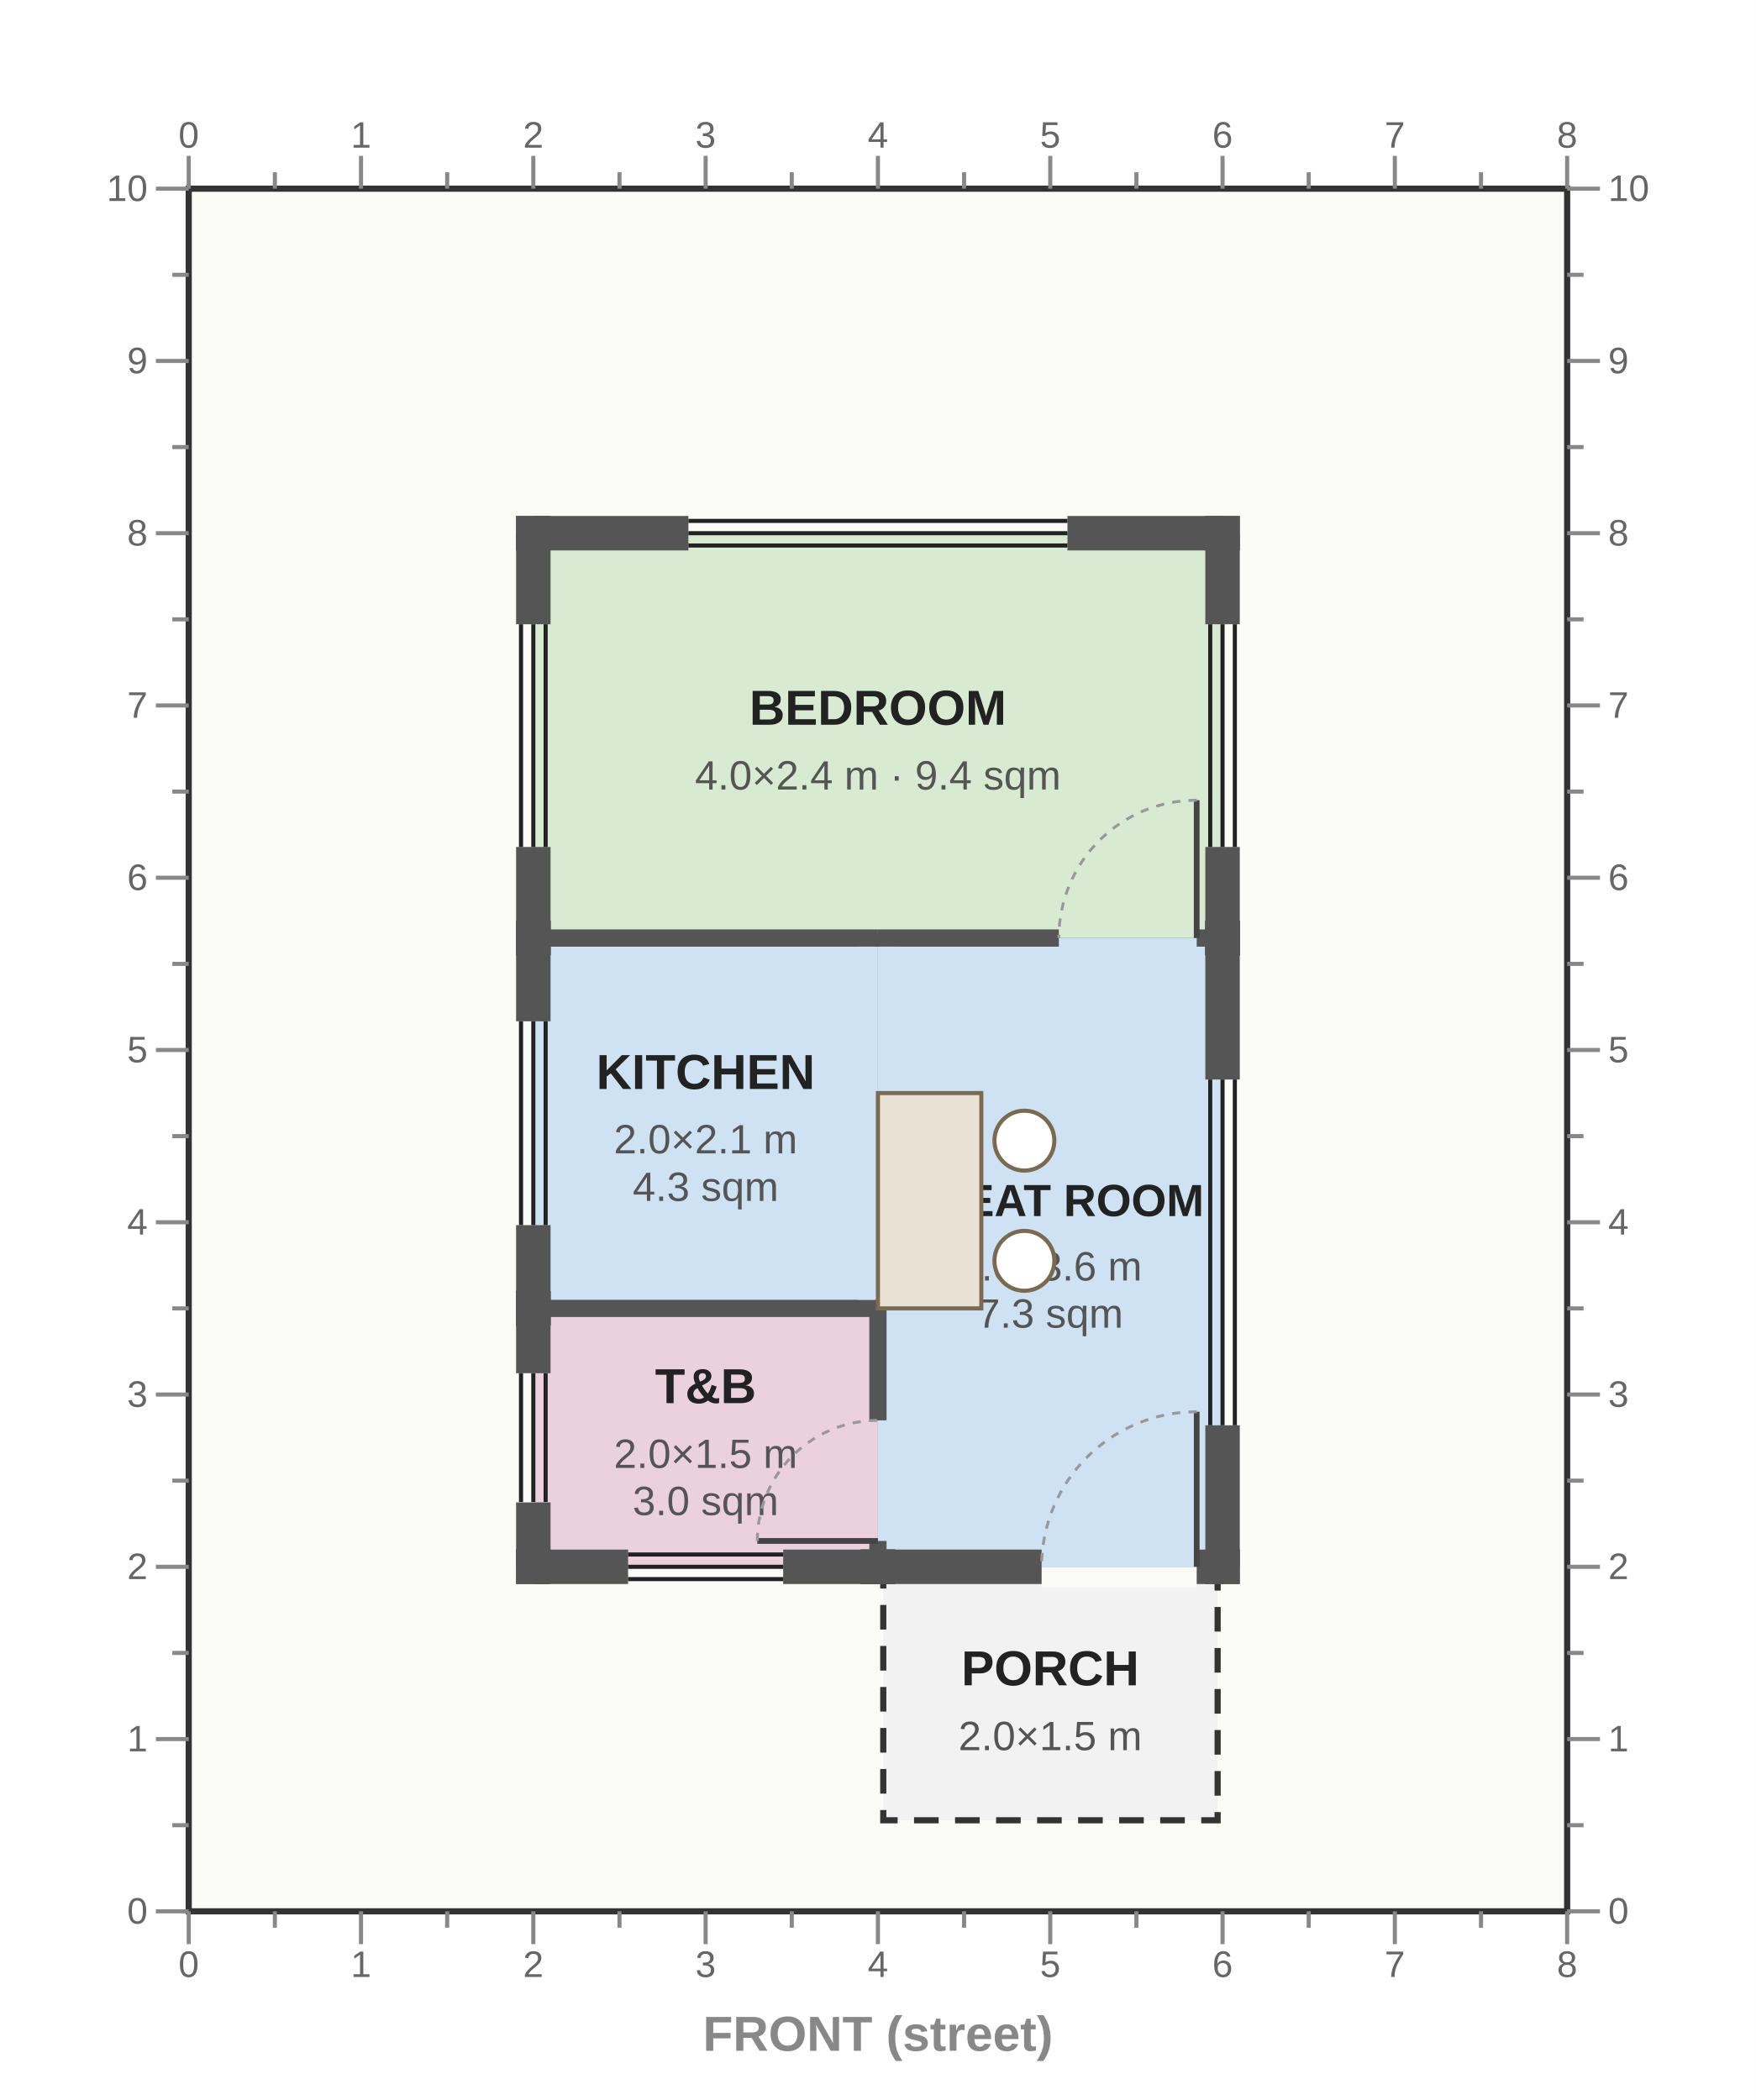
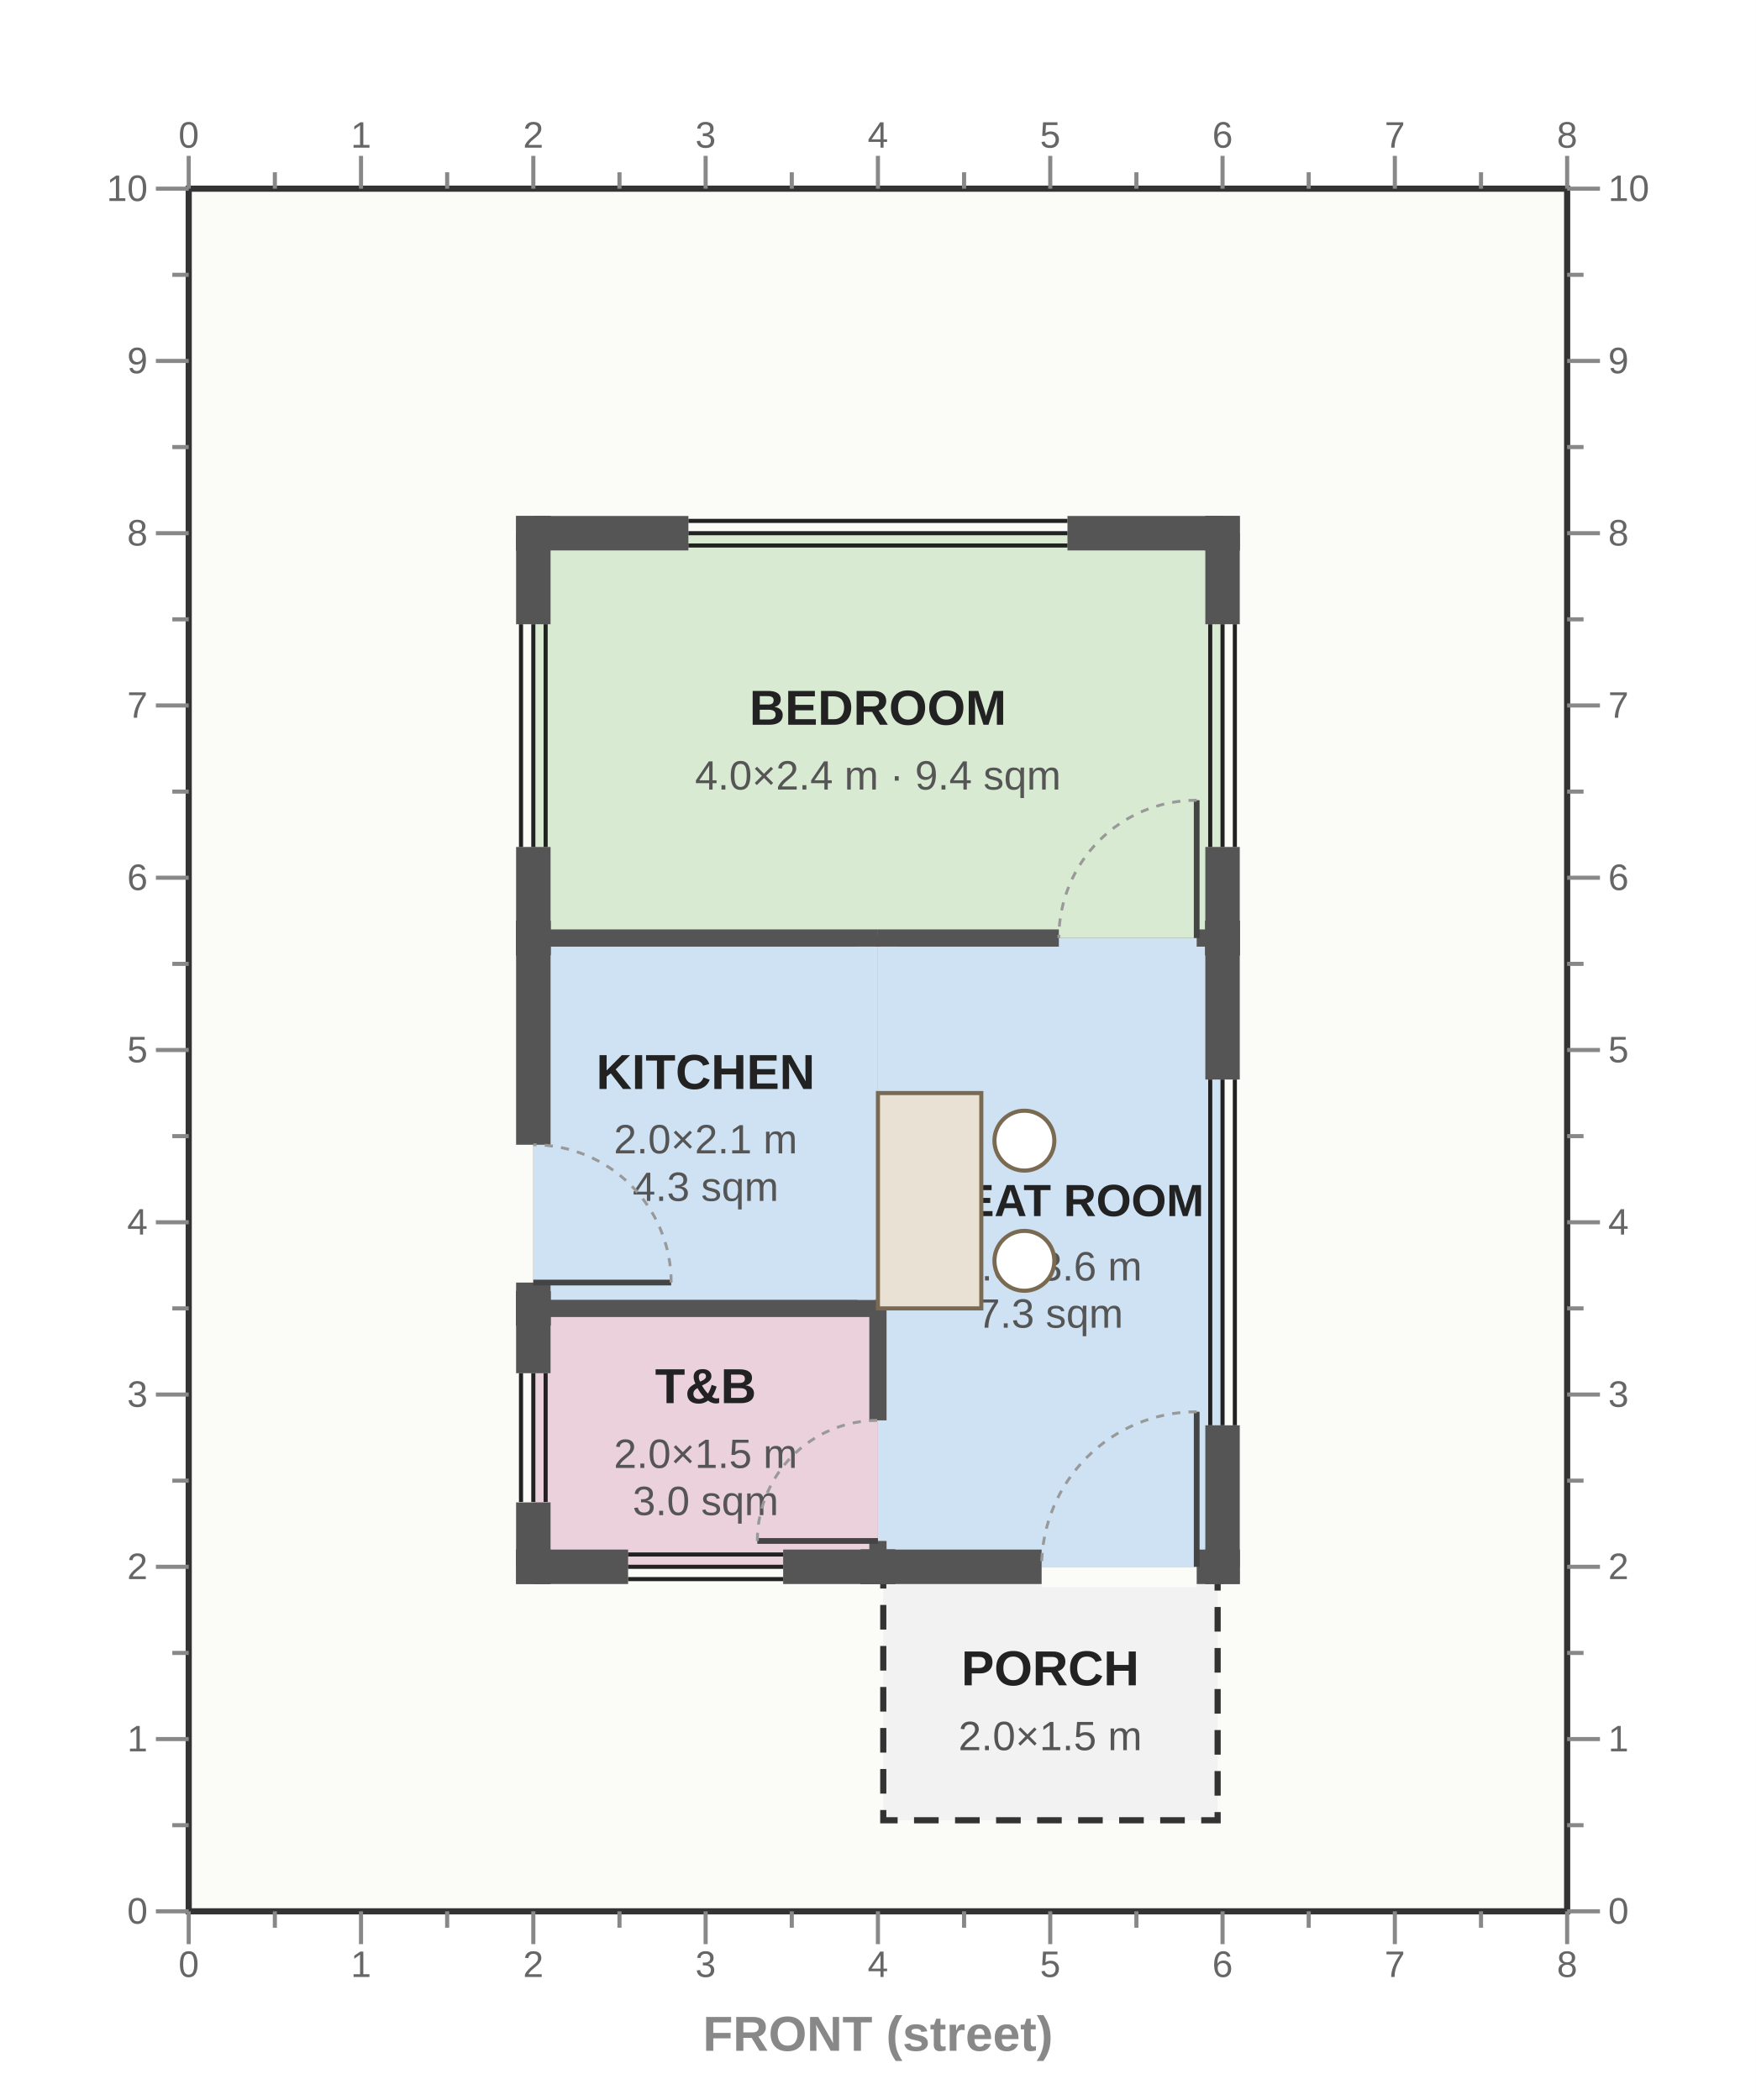
<svg xmlns="http://www.w3.org/2000/svg" width="428" height="512" viewBox="0 0 428 512">
  <rect x="0" y="0" width="428" height="512" fill="white" />
  <rect x="46.0" y="46.0" width="336.0" height="420.0" fill="#fbfbf7" stroke="#333" stroke-width="1.5" />
  <line x1="46.0" y1="46.0" x2="46.0" y2="38.0" stroke="#888" stroke-width="1" />
  <line x1="46.0" y1="466.0" x2="46.0" y2="474.0" stroke="#888" stroke-width="1" />
  <text x="46.0" y="36.0" text-anchor="middle" font-family="Arial" font-size="9" fill="#666">0</text>
  <text x="46.0" y="482.0" text-anchor="middle" font-family="Arial" font-size="9" fill="#666">0</text>
  <line x1="67.0" y1="46.0" x2="67.0" y2="42.0" stroke="#888" stroke-width="1" />
  <line x1="67.0" y1="466.0" x2="67.0" y2="470.0" stroke="#888" stroke-width="1" />
  <line x1="88.0" y1="46.0" x2="88.0" y2="38.0" stroke="#888" stroke-width="1" />
  <line x1="88.0" y1="466.0" x2="88.0" y2="474.0" stroke="#888" stroke-width="1" />
  <text x="88.0" y="36.0" text-anchor="middle" font-family="Arial" font-size="9" fill="#666">1</text>
  <text x="88.0" y="482.0" text-anchor="middle" font-family="Arial" font-size="9" fill="#666">1</text>
  <line x1="109.0" y1="46.0" x2="109.0" y2="42.0" stroke="#888" stroke-width="1" />
  <line x1="109.0" y1="466.0" x2="109.0" y2="470.0" stroke="#888" stroke-width="1" />
  <line x1="130.0" y1="46.0" x2="130.0" y2="38.0" stroke="#888" stroke-width="1" />
  <line x1="130.0" y1="466.0" x2="130.0" y2="474.0" stroke="#888" stroke-width="1" />
  <text x="130.0" y="36.0" text-anchor="middle" font-family="Arial" font-size="9" fill="#666">2</text>
  <text x="130.0" y="482.0" text-anchor="middle" font-family="Arial" font-size="9" fill="#666">2</text>
  <line x1="151.0" y1="46.0" x2="151.0" y2="42.0" stroke="#888" stroke-width="1" />
  <line x1="151.0" y1="466.0" x2="151.0" y2="470.0" stroke="#888" stroke-width="1" />
  <line x1="172.0" y1="46.0" x2="172.0" y2="38.0" stroke="#888" stroke-width="1" />
  <line x1="172.0" y1="466.0" x2="172.0" y2="474.0" stroke="#888" stroke-width="1" />
  <text x="172.0" y="36.0" text-anchor="middle" font-family="Arial" font-size="9" fill="#666">3</text>
  <text x="172.0" y="482.0" text-anchor="middle" font-family="Arial" font-size="9" fill="#666">3</text>
  <line x1="193.0" y1="46.0" x2="193.0" y2="42.0" stroke="#888" stroke-width="1" />
  <line x1="193.0" y1="466.0" x2="193.0" y2="470.0" stroke="#888" stroke-width="1" />
  <line x1="214.0" y1="46.0" x2="214.0" y2="38.0" stroke="#888" stroke-width="1" />
  <line x1="214.0" y1="466.0" x2="214.0" y2="474.0" stroke="#888" stroke-width="1" />
  <text x="214.0" y="36.0" text-anchor="middle" font-family="Arial" font-size="9" fill="#666">4</text>
  <text x="214.0" y="482.0" text-anchor="middle" font-family="Arial" font-size="9" fill="#666">4</text>
  <line x1="235.0" y1="46.0" x2="235.0" y2="42.0" stroke="#888" stroke-width="1" />
  <line x1="235.0" y1="466.0" x2="235.0" y2="470.0" stroke="#888" stroke-width="1" />
  <line x1="256.0" y1="46.0" x2="256.0" y2="38.0" stroke="#888" stroke-width="1" />
  <line x1="256.0" y1="466.0" x2="256.0" y2="474.0" stroke="#888" stroke-width="1" />
  <text x="256.0" y="36.0" text-anchor="middle" font-family="Arial" font-size="9" fill="#666">5</text>
  <text x="256.0" y="482.0" text-anchor="middle" font-family="Arial" font-size="9" fill="#666">5</text>
  <line x1="277.0" y1="46.0" x2="277.0" y2="42.0" stroke="#888" stroke-width="1" />
  <line x1="277.0" y1="466.0" x2="277.0" y2="470.0" stroke="#888" stroke-width="1" />
  <line x1="298.0" y1="46.0" x2="298.0" y2="38.0" stroke="#888" stroke-width="1" />
  <line x1="298.0" y1="466.0" x2="298.0" y2="474.0" stroke="#888" stroke-width="1" />
  <text x="298.0" y="36.0" text-anchor="middle" font-family="Arial" font-size="9" fill="#666">6</text>
  <text x="298.0" y="482.0" text-anchor="middle" font-family="Arial" font-size="9" fill="#666">6</text>
  <line x1="319.0" y1="46.0" x2="319.0" y2="42.0" stroke="#888" stroke-width="1" />
  <line x1="319.0" y1="466.0" x2="319.0" y2="470.0" stroke="#888" stroke-width="1" />
  <line x1="340.0" y1="46.0" x2="340.0" y2="38.0" stroke="#888" stroke-width="1" />
  <line x1="340.0" y1="466.0" x2="340.0" y2="474.0" stroke="#888" stroke-width="1" />
  <text x="340.0" y="36.0" text-anchor="middle" font-family="Arial" font-size="9" fill="#666">7</text>
  <text x="340.0" y="482.0" text-anchor="middle" font-family="Arial" font-size="9" fill="#666">7</text>
  <line x1="361.0" y1="46.0" x2="361.0" y2="42.0" stroke="#888" stroke-width="1" />
  <line x1="361.0" y1="466.0" x2="361.0" y2="470.0" stroke="#888" stroke-width="1" />
  <line x1="382.0" y1="46.0" x2="382.0" y2="38.0" stroke="#888" stroke-width="1" />
  <line x1="382.0" y1="466.0" x2="382.0" y2="474.0" stroke="#888" stroke-width="1" />
  <text x="382.0" y="36.0" text-anchor="middle" font-family="Arial" font-size="9" fill="#666">8</text>
  <text x="382.0" y="482.0" text-anchor="middle" font-family="Arial" font-size="9" fill="#666">8</text>
  <line x1="46.0" y1="466.0" x2="38.0" y2="466.0" stroke="#888" stroke-width="1" />
  <line x1="382.0" y1="466.0" x2="390.0" y2="466.0" stroke="#888" stroke-width="1" />
  <text x="36.0" y="469.0" text-anchor="end" font-family="Arial" font-size="9" fill="#666">0</text>
  <text x="392.0" y="469.0" text-anchor="start" font-family="Arial" font-size="9" fill="#666">0</text>
  <line x1="46.0" y1="445.0" x2="42.0" y2="445.0" stroke="#888" stroke-width="1" />
  <line x1="382.0" y1="445.0" x2="386.0" y2="445.0" stroke="#888" stroke-width="1" />
  <line x1="46.0" y1="424.0" x2="38.0" y2="424.0" stroke="#888" stroke-width="1" />
  <line x1="382.0" y1="424.0" x2="390.0" y2="424.0" stroke="#888" stroke-width="1" />
  <text x="36.0" y="427.0" text-anchor="end" font-family="Arial" font-size="9" fill="#666">1</text>
  <text x="392.0" y="427.0" text-anchor="start" font-family="Arial" font-size="9" fill="#666">1</text>
  <line x1="46.0" y1="403.0" x2="42.0" y2="403.0" stroke="#888" stroke-width="1" />
  <line x1="382.0" y1="403.0" x2="386.0" y2="403.0" stroke="#888" stroke-width="1" />
  <line x1="46.0" y1="382.0" x2="38.0" y2="382.0" stroke="#888" stroke-width="1" />
  <line x1="382.0" y1="382.0" x2="390.0" y2="382.0" stroke="#888" stroke-width="1" />
  <text x="36.0" y="385.0" text-anchor="end" font-family="Arial" font-size="9" fill="#666">2</text>
  <text x="392.0" y="385.0" text-anchor="start" font-family="Arial" font-size="9" fill="#666">2</text>
  <line x1="46.0" y1="361.0" x2="42.0" y2="361.0" stroke="#888" stroke-width="1" />
  <line x1="382.0" y1="361.0" x2="386.0" y2="361.0" stroke="#888" stroke-width="1" />
  <line x1="46.0" y1="340.0" x2="38.0" y2="340.0" stroke="#888" stroke-width="1" />
  <line x1="382.0" y1="340.0" x2="390.0" y2="340.0" stroke="#888" stroke-width="1" />
  <text x="36.0" y="343.0" text-anchor="end" font-family="Arial" font-size="9" fill="#666">3</text>
  <text x="392.0" y="343.0" text-anchor="start" font-family="Arial" font-size="9" fill="#666">3</text>
  <line x1="46.0" y1="319.0" x2="42.0" y2="319.0" stroke="#888" stroke-width="1" />
  <line x1="382.0" y1="319.0" x2="386.0" y2="319.0" stroke="#888" stroke-width="1" />
  <line x1="46.0" y1="298.0" x2="38.0" y2="298.0" stroke="#888" stroke-width="1" />
  <line x1="382.0" y1="298.0" x2="390.0" y2="298.0" stroke="#888" stroke-width="1" />
  <text x="36.0" y="301.0" text-anchor="end" font-family="Arial" font-size="9" fill="#666">4</text>
  <text x="392.0" y="301.0" text-anchor="start" font-family="Arial" font-size="9" fill="#666">4</text>
  <line x1="46.0" y1="277.0" x2="42.0" y2="277.0" stroke="#888" stroke-width="1" />
  <line x1="382.0" y1="277.0" x2="386.0" y2="277.0" stroke="#888" stroke-width="1" />
  <line x1="46.0" y1="256.0" x2="38.0" y2="256.0" stroke="#888" stroke-width="1" />
  <line x1="382.0" y1="256.0" x2="390.0" y2="256.0" stroke="#888" stroke-width="1" />
  <text x="36.0" y="259.0" text-anchor="end" font-family="Arial" font-size="9" fill="#666">5</text>
  <text x="392.0" y="259.0" text-anchor="start" font-family="Arial" font-size="9" fill="#666">5</text>
  <line x1="46.0" y1="235.0" x2="42.0" y2="235.0" stroke="#888" stroke-width="1" />
  <line x1="382.0" y1="235.0" x2="386.0" y2="235.0" stroke="#888" stroke-width="1" />
  <line x1="46.0" y1="214.0" x2="38.0" y2="214.0" stroke="#888" stroke-width="1" />
  <line x1="382.0" y1="214.0" x2="390.0" y2="214.0" stroke="#888" stroke-width="1" />
  <text x="36.0" y="217.0" text-anchor="end" font-family="Arial" font-size="9" fill="#666">6</text>
  <text x="392.0" y="217.0" text-anchor="start" font-family="Arial" font-size="9" fill="#666">6</text>
  <line x1="46.0" y1="193.0" x2="42.0" y2="193.0" stroke="#888" stroke-width="1" />
  <line x1="382.0" y1="193.0" x2="386.0" y2="193.0" stroke="#888" stroke-width="1" />
  <line x1="46.0" y1="172.0" x2="38.0" y2="172.0" stroke="#888" stroke-width="1" />
  <line x1="382.0" y1="172.0" x2="390.0" y2="172.0" stroke="#888" stroke-width="1" />
  <text x="36.0" y="175.0" text-anchor="end" font-family="Arial" font-size="9" fill="#666">7</text>
  <text x="392.0" y="175.0" text-anchor="start" font-family="Arial" font-size="9" fill="#666">7</text>
  <line x1="46.0" y1="151.0" x2="42.0" y2="151.0" stroke="#888" stroke-width="1" />
  <line x1="382.0" y1="151.0" x2="386.0" y2="151.0" stroke="#888" stroke-width="1" />
  <line x1="46.0" y1="130.0" x2="38.0" y2="130.0" stroke="#888" stroke-width="1" />
  <line x1="382.0" y1="130.0" x2="390.0" y2="130.0" stroke="#888" stroke-width="1" />
  <text x="36.0" y="133.0" text-anchor="end" font-family="Arial" font-size="9" fill="#666">8</text>
  <text x="392.0" y="133.0" text-anchor="start" font-family="Arial" font-size="9" fill="#666">8</text>
  <line x1="46.0" y1="109.0" x2="42.0" y2="109.0" stroke="#888" stroke-width="1" />
  <line x1="382.0" y1="109.0" x2="386.0" y2="109.0" stroke="#888" stroke-width="1" />
  <line x1="46.0" y1="88.0" x2="38.0" y2="88.0" stroke="#888" stroke-width="1" />
  <line x1="382.0" y1="88.0" x2="390.0" y2="88.0" stroke="#888" stroke-width="1" />
  <text x="36.0" y="91.0" text-anchor="end" font-family="Arial" font-size="9" fill="#666">9</text>
  <text x="392.0" y="91.0" text-anchor="start" font-family="Arial" font-size="9" fill="#666">9</text>
  <line x1="46.0" y1="67.0" x2="42.0" y2="67.0" stroke="#888" stroke-width="1" />
  <line x1="382.0" y1="67.0" x2="386.0" y2="67.0" stroke="#888" stroke-width="1" />
  <line x1="46.0" y1="46.0" x2="38.0" y2="46.0" stroke="#888" stroke-width="1" />
  <line x1="382.0" y1="46.0" x2="390.0" y2="46.0" stroke="#888" stroke-width="1" />
  <text x="36.0" y="49.0" text-anchor="end" font-family="Arial" font-size="9" fill="#666">10</text>
  <text x="392.0" y="49.0" text-anchor="start" font-family="Arial" font-size="9" fill="#666">10</text>
  <rect x="130.0" y="130.0" width="168.0" height="252.0" fill="none" stroke="#9aa" stroke-width="1" stroke-dasharray="3 3" />
  <rect x="215.3" y="383.3" width="81.5" height="60.5" fill="#f2f2f2" stroke="#333" stroke-width="1.5" stroke-dasharray="6 4" />
  <text x="256.0" y="410.9" text-anchor="middle" font-family="Arial" font-size="12" font-weight="bold" fill="#222">PORCH</text>
  <text x="256.0" y="426.7" text-anchor="middle" font-family="Arial" font-size="10" fill="#555">2.0×1.5 m</text>
  <rect x="130.0" y="130.0" width="168.0" height="98.7" fill="#d9ead3" stroke="#333" stroke-width="1.5" />
  <text x="214.0" y="176.7" text-anchor="middle" font-family="Arial" font-size="12" font-weight="bold" fill="#222">BEDROOM</text>
  <text x="214.0" y="192.5" text-anchor="middle" font-family="Arial" font-size="10" fill="#555">4.0×2.4 m · 9.4 sqm</text>
  <rect x="130.0" y="319.0" width="84.0" height="63.0" fill="#ead1dc" stroke="#333" stroke-width="1.5" />
  <text x="172.0" y="342.1" text-anchor="middle" font-family="Arial" font-size="12" font-weight="bold" fill="#222">T&amp;B</text>
  <text x="172.0" y="357.9" text-anchor="middle" font-family="Arial" font-size="10" fill="#555">2.0×1.5 m</text>
  <text x="172.0" y="369.4" text-anchor="middle" font-family="Arial" font-size="10" fill="#555">3.0 sqm</text>
  <rect x="214.0" y="228.7" width="84.0" height="153.3" fill="#cfe2f3" stroke="#333" stroke-width="1.5" />
  <text x="256.0" y="296.5" text-anchor="middle" font-family="Arial" font-size="11" font-weight="bold" fill="#222">GREAT ROOM</text>
  <text x="256.0" y="312.2" text-anchor="middle" font-family="Arial" font-size="10" fill="#555">2.0×3.6 m</text>
  <text x="256.0" y="323.7" text-anchor="middle" font-family="Arial" font-size="10" fill="#555">7.3 sqm</text>
  <rect x="130.0" y="228.7" width="84.0" height="90.3" fill="#cfe2f3" stroke="#333" stroke-width="1.5" />
  <text x="172.0" y="265.5" text-anchor="middle" font-family="Arial" font-size="12" font-weight="bold" fill="#222">KITCHEN</text>
  <text x="172.0" y="281.2" text-anchor="middle" font-family="Arial" font-size="10" fill="#555">2.0×2.1 m</text>
  <text x="172.0" y="292.8" text-anchor="middle" font-family="Arial" font-size="10" fill="#555">4.3 sqm</text>
  <text x="214.0" y="500.0" text-anchor="middle" font-family="Arial" font-size="12" font-weight="bold" fill="#888">FRONT (street)</text>
  <rect x="214.00" y="226.60" width="84.00" height="4.20" fill="#555" stroke="none" />
  <rect x="130.00" y="226.60" width="84.00" height="4.20" fill="#555" stroke="none" />
  <rect x="211.90" y="319.00" width="4.20" height="63.00" fill="#555" stroke="none" />
  <rect x="130.00" y="316.90" width="84.00" height="4.20" fill="#555" stroke="none" />
  <rect x="130.00" y="125.80" width="168.00" height="8.40" fill="#555" stroke="none" />
  <rect x="293.80" y="130.00" width="8.40" height="98.70" fill="#555" stroke="none" />
  <rect x="125.80" y="130.00" width="8.40" height="98.70" fill="#555" stroke="none" />
  <rect x="130.00" y="377.80" width="84.00" height="8.40" fill="#555" stroke="none" />
  <rect x="125.80" y="319.00" width="8.40" height="63.00" fill="#555" stroke="none" />
  <rect x="214.00" y="377.80" width="84.00" height="8.40" fill="#555" stroke="none" />
  <rect x="293.80" y="228.70" width="8.40" height="153.30" fill="#555" stroke="none" />
  <rect x="125.80" y="228.70" width="8.40" height="90.30" fill="#555" stroke="none" />
  <rect x="293.80" y="224.50" width="8.40" height="8.40" fill="#555" stroke="none" />
  <rect x="125.80" y="224.50" width="8.40" height="8.40" fill="#555" stroke="none" />
  <rect x="209.80" y="377.80" width="8.40" height="8.40" fill="#555" stroke="none" />
  <rect x="125.80" y="314.80" width="8.40" height="8.40" fill="#555" stroke="none" />
  <rect x="125.80" y="125.80" width="8.40" height="8.40" fill="#555" stroke="none" />
  <rect x="293.80" y="125.80" width="8.40" height="8.40" fill="#555" stroke="none" />
  <rect x="293.80" y="224.50" width="8.40" height="8.40" fill="#555" stroke="none" />
  <rect x="293.80" y="125.80" width="8.40" height="8.40" fill="#555" stroke="none" />
  <rect x="125.80" y="224.50" width="8.40" height="8.40" fill="#555" stroke="none" />
  <rect x="125.80" y="125.80" width="8.40" height="8.40" fill="#555" stroke="none" />
  <rect x="125.80" y="377.80" width="8.40" height="8.40" fill="#555" stroke="none" />
  <rect x="209.80" y="377.80" width="8.40" height="8.40" fill="#555" stroke="none" />
  <rect x="125.80" y="377.80" width="8.40" height="8.40" fill="#555" stroke="none" />
  <rect x="125.80" y="314.80" width="8.40" height="8.40" fill="#555" stroke="none" />
  <rect x="209.80" y="377.80" width="8.40" height="8.40" fill="#555" stroke="none" />
  <rect x="293.80" y="377.80" width="8.40" height="8.40" fill="#555" stroke="none" />
  <rect x="293.80" y="377.80" width="8.40" height="8.40" fill="#555" stroke="none" />
  <rect x="293.80" y="224.50" width="8.40" height="8.40" fill="#555" stroke="none" />
  <rect x="125.80" y="314.80" width="8.40" height="8.40" fill="#555" stroke="none" />
  <rect x="125.80" y="224.50" width="8.40" height="8.40" fill="#555" stroke="none" />
  <rect x="209.0" y="230.8" width="5.0" height="86.1" fill="#cfe2f3" stroke="none" />
  <rect x="214.0" y="230.8" width="5.0" height="86.1" fill="#cfe2f3" stroke="none" />
  <rect x="258.1" y="228.7" width="33.6" height="5.0" fill="#cfe2f3" stroke="none" />
  <rect x="258.1" y="223.7" width="33.6" height="5.0" fill="#d9ead3" stroke="none" />
  <line x1="291.7" y1="228.7" x2="291.7" y2="195.1" stroke="#444" stroke-width="1.4" />
  <path d="M 291.7 195.1 A 33.6 33.6 0 0 0 258.1 228.7" fill="none" stroke="#999" stroke-width="0.7" stroke-dasharray="2 2" />
  <rect x="209.0" y="346.3" width="5.0" height="29.4" fill="#ead1dc" stroke="none" />
  <rect x="214.0" y="346.3" width="5.0" height="29.4" fill="#cfe2f3" stroke="none" />
  <line x1="214.0" y1="375.7" x2="184.6" y2="375.7" stroke="#444" stroke-width="1.4" />
  <path d="M 184.6 375.7 A 29.4 29.4 0 0 1 214.0 346.3" fill="none" stroke="#999" stroke-width="0.7" stroke-dasharray="2 2" />
  <rect x="253.9" y="377.0" width="37.8" height="5.0" fill="#cfe2f3" stroke="none" />
  <rect x="253.9" y="382.0" width="37.8" height="5.0" fill="#fbfbf7" stroke="none" />
  <line x1="291.7" y1="382.0" x2="291.7" y2="344.2" stroke="#444" stroke-width="1.4" />
  <path d="M 291.7 344.2 A 37.8 37.8 0 0 0 253.9 382.0" fill="none" stroke="#999" stroke-width="0.7" stroke-dasharray="2 2" />
+   <rect x="130.0" y="279.1" width="5.0" height="33.6" fill="#cfe2f3" stroke="none" />
+   <rect x="125.0" y="279.1" width="5.0" height="33.6" fill="#fbfbf7" stroke="none" />
+   <line x1="130.0" y1="312.7" x2="163.6" y2="312.7" stroke="#444" stroke-width="1.4" />
+   <path d="M 163.6 312.7 A 33.6 33.6 0 0 0 130.0 279.1" fill="none" stroke="#999" stroke-width="0.7" stroke-dasharray="2 2" />
  <rect x="130.0" y="152.2" width="5.0" height="54.3" fill="#d9ead3" stroke="none" />
  <rect x="125.0" y="152.2" width="5.0" height="54.3" fill="#fbfbf7" stroke="none" />
  <line x1="127.0" y1="206.5" x2="127.0" y2="152.2" stroke="#222" stroke-width="1.0" />
  <line x1="130.0" y1="206.5" x2="130.0" y2="152.2" stroke="#222" stroke-width="1.0" />
  <line x1="133.0" y1="206.5" x2="133.0" y2="152.2" stroke="#222" stroke-width="1.0" />
  <rect x="293.0" y="152.2" width="5.0" height="54.3" fill="#d9ead3" stroke="none" />
  <rect x="298.0" y="152.2" width="5.0" height="54.3" fill="#fbfbf7" stroke="none" />
  <line x1="295.0" y1="206.5" x2="295.0" y2="152.2" stroke="#222" stroke-width="1.0" />
  <line x1="298.0" y1="206.5" x2="298.0" y2="152.2" stroke="#222" stroke-width="1.0" />
  <line x1="301.0" y1="206.5" x2="301.0" y2="152.2" stroke="#222" stroke-width="1.0" />
  <rect x="167.8" y="130.0" width="92.4" height="5.0" fill="#d9ead3" stroke="none" />
  <rect x="167.8" y="125.0" width="92.4" height="5.0" fill="#fbfbf7" stroke="none" />
  <line x1="167.8" y1="127.0" x2="260.2" y2="127.0" stroke="#222" stroke-width="1.0" />
  <line x1="167.8" y1="130.0" x2="260.2" y2="130.0" stroke="#222" stroke-width="1.0" />
  <line x1="167.8" y1="133.0" x2="260.2" y2="133.0" stroke="#222" stroke-width="1.0" />
  <rect x="153.1" y="377.0" width="37.8" height="5.0" fill="#ead1dc" stroke="none" />
  <rect x="153.1" y="382.0" width="37.8" height="5.0" fill="#fbfbf7" stroke="none" />
  <line x1="153.1" y1="379.0" x2="190.9" y2="379.0" stroke="#222" stroke-width="1.0" />
  <line x1="153.1" y1="382.0" x2="190.9" y2="382.0" stroke="#222" stroke-width="1.0" />
  <line x1="153.1" y1="385.0" x2="190.9" y2="385.0" stroke="#222" stroke-width="1.0" />
  <rect x="130.0" y="334.8" width="5.0" height="31.5" fill="#ead1dc" stroke="none" />
  <rect x="125.0" y="334.8" width="5.0" height="31.5" fill="#fbfbf7" stroke="none" />
  <line x1="127.0" y1="366.2" x2="127.0" y2="334.8" stroke="#222" stroke-width="1.0" />
  <line x1="130.0" y1="366.2" x2="130.0" y2="334.8" stroke="#222" stroke-width="1.0" />
  <line x1="133.0" y1="366.2" x2="133.0" y2="334.8" stroke="#222" stroke-width="1.0" />
  <rect x="293.0" y="263.2" width="5.0" height="84.3" fill="#cfe2f3" stroke="none" />
  <rect x="298.0" y="263.2" width="5.0" height="84.3" fill="#fbfbf7" stroke="none" />
  <line x1="295.0" y1="347.5" x2="295.0" y2="263.2" stroke="#222" stroke-width="1.0" />
  <line x1="298.0" y1="347.5" x2="298.0" y2="263.2" stroke="#222" stroke-width="1.0" />
  <line x1="301.0" y1="347.5" x2="301.0" y2="263.2" stroke="#222" stroke-width="1.0" />
-   <rect x="130.0" y="249.0" width="5.0" height="49.7" fill="#cfe2f3" stroke="none" />
-   <rect x="125.0" y="249.0" width="5.0" height="49.7" fill="#fbfbf7" stroke="none" />
-   <line x1="127.0" y1="298.7" x2="127.0" y2="249.0" stroke="#222" stroke-width="1.0" />
-   <line x1="130.0" y1="298.7" x2="130.0" y2="249.0" stroke="#222" stroke-width="1.0" />
-   <line x1="133.0" y1="298.7" x2="133.0" y2="249.0" stroke="#222" stroke-width="1.0" />
  <rect x="214.0" y="266.5" width="25.2" height="52.5" fill="#e9e2d4" stroke="#7a6a52" stroke-width="1" />
  <circle cx="249.7" cy="307.4" r="7.3" fill="#ffffff" stroke="#7a6a52" stroke-width="1" />
  <circle cx="249.7" cy="278.1" r="7.3" fill="#ffffff" stroke="#7a6a52" stroke-width="1" />
</svg>
